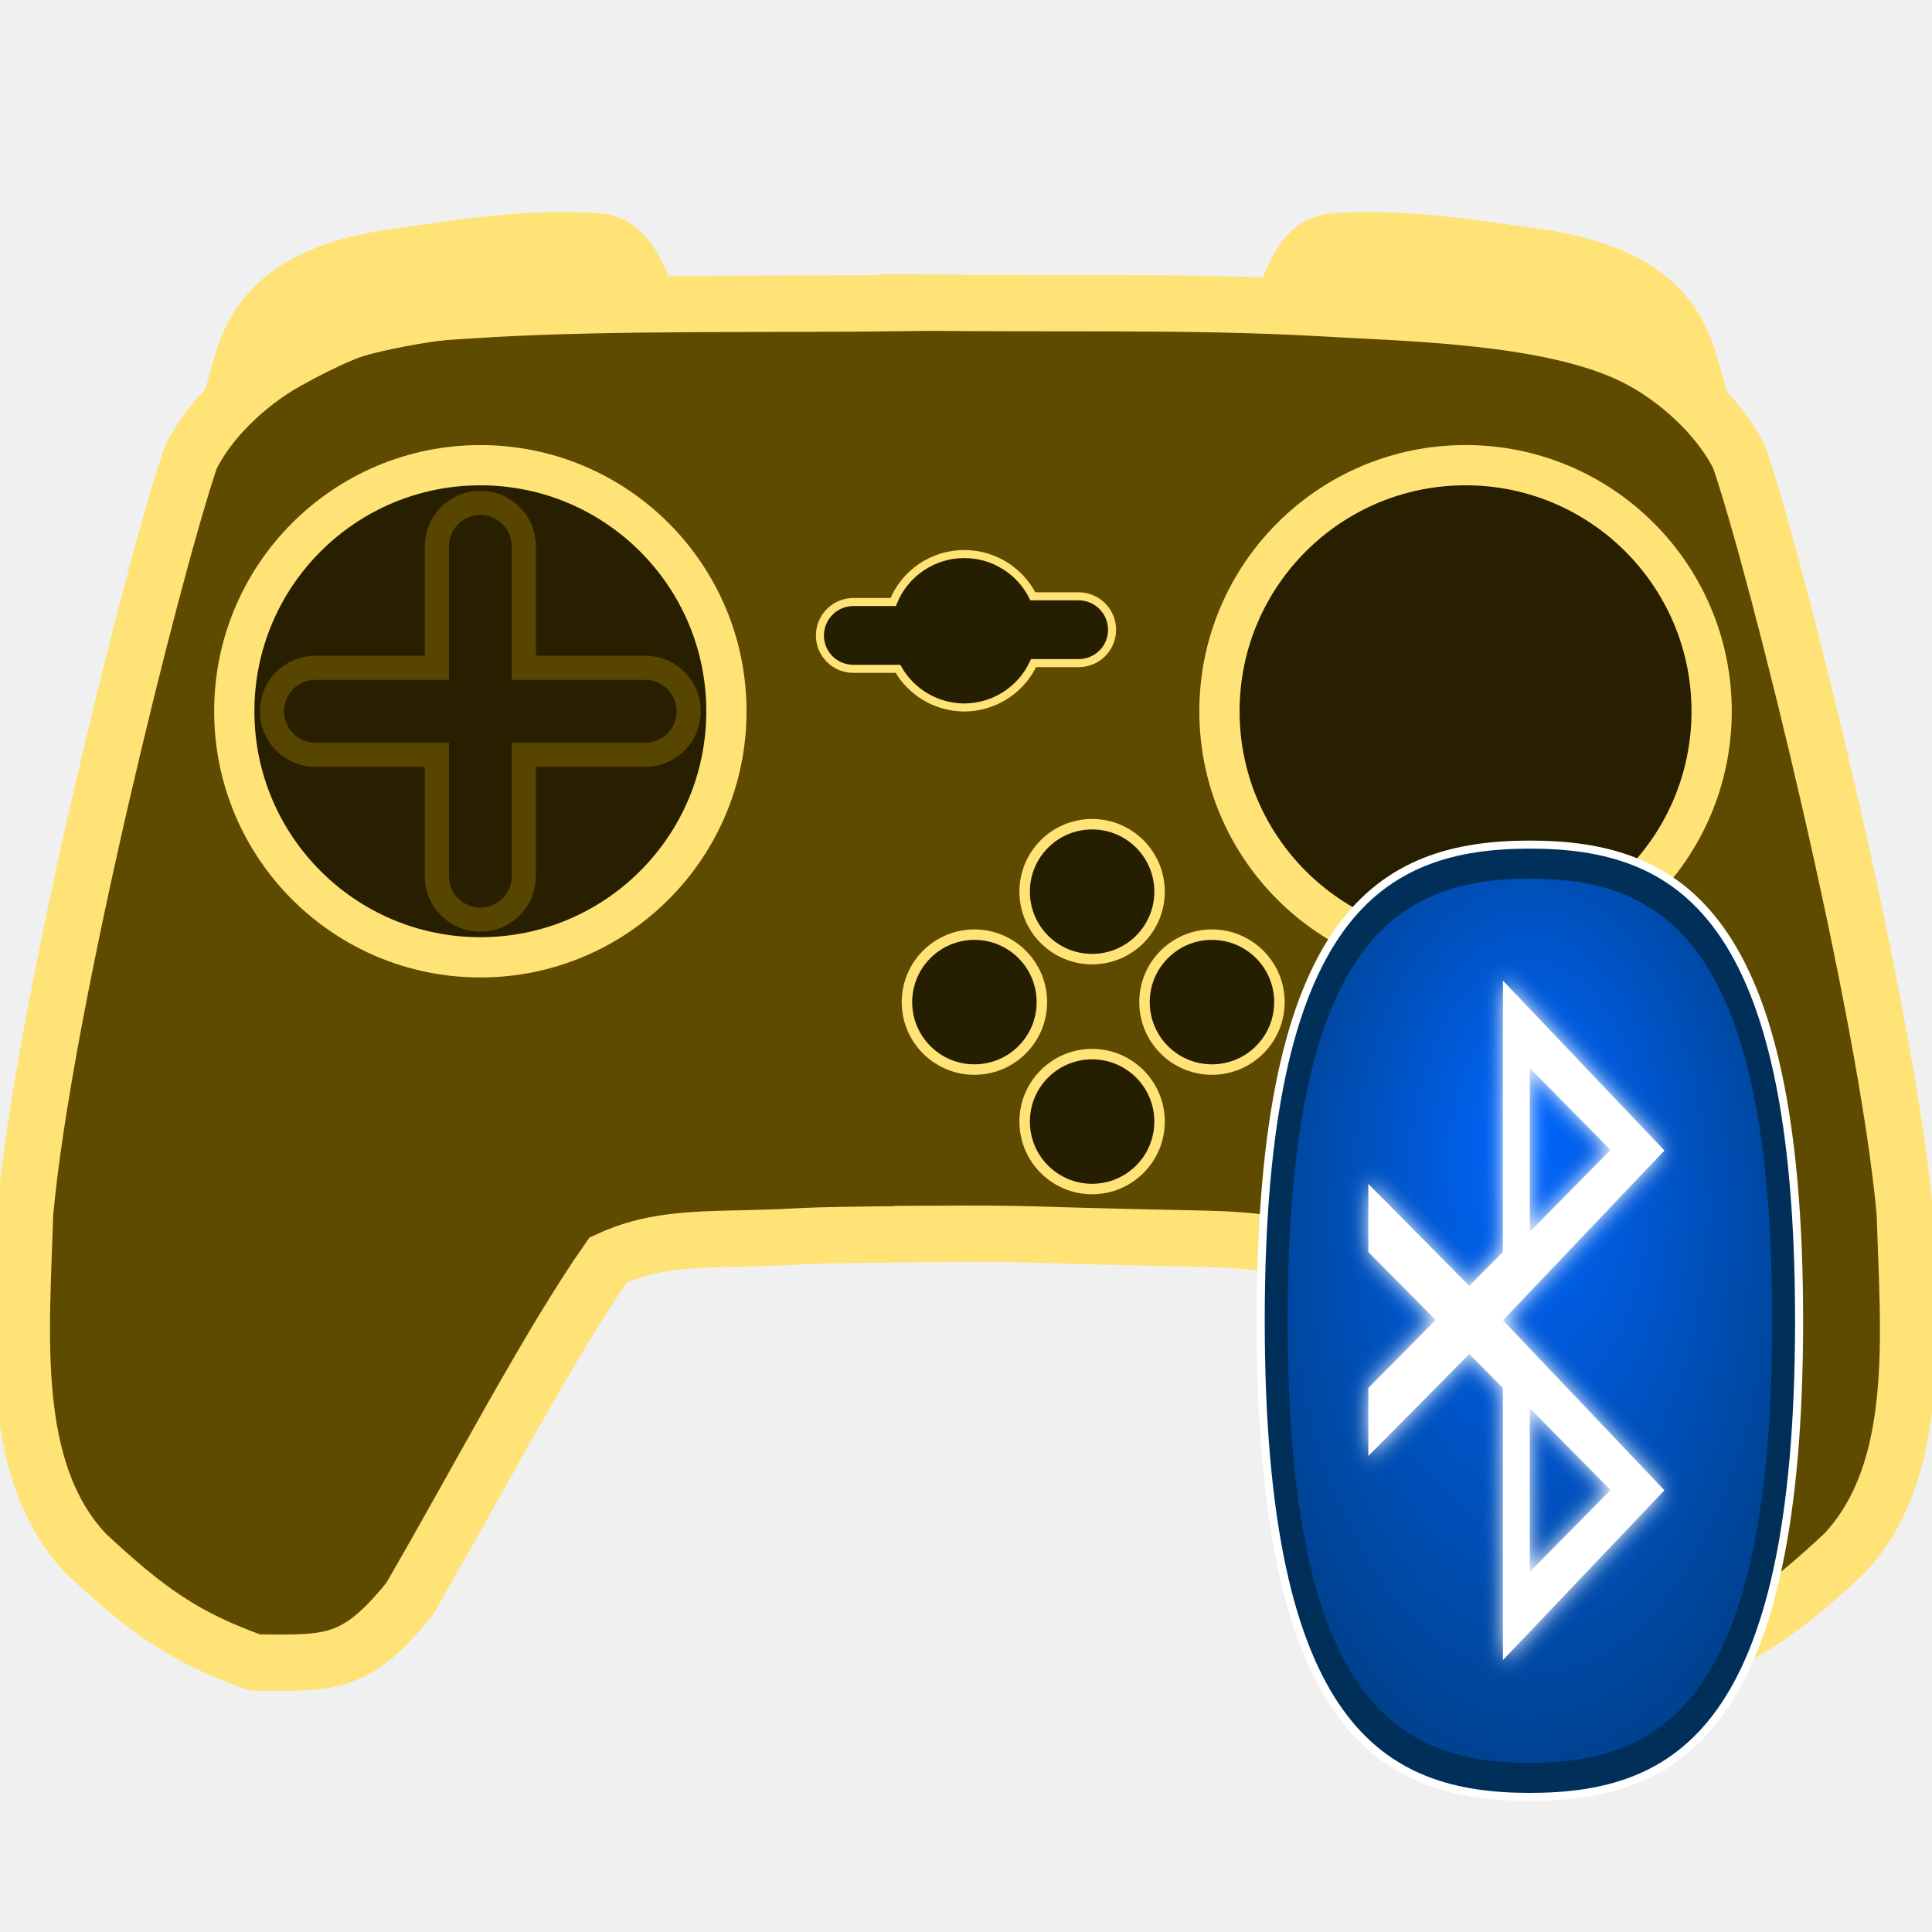
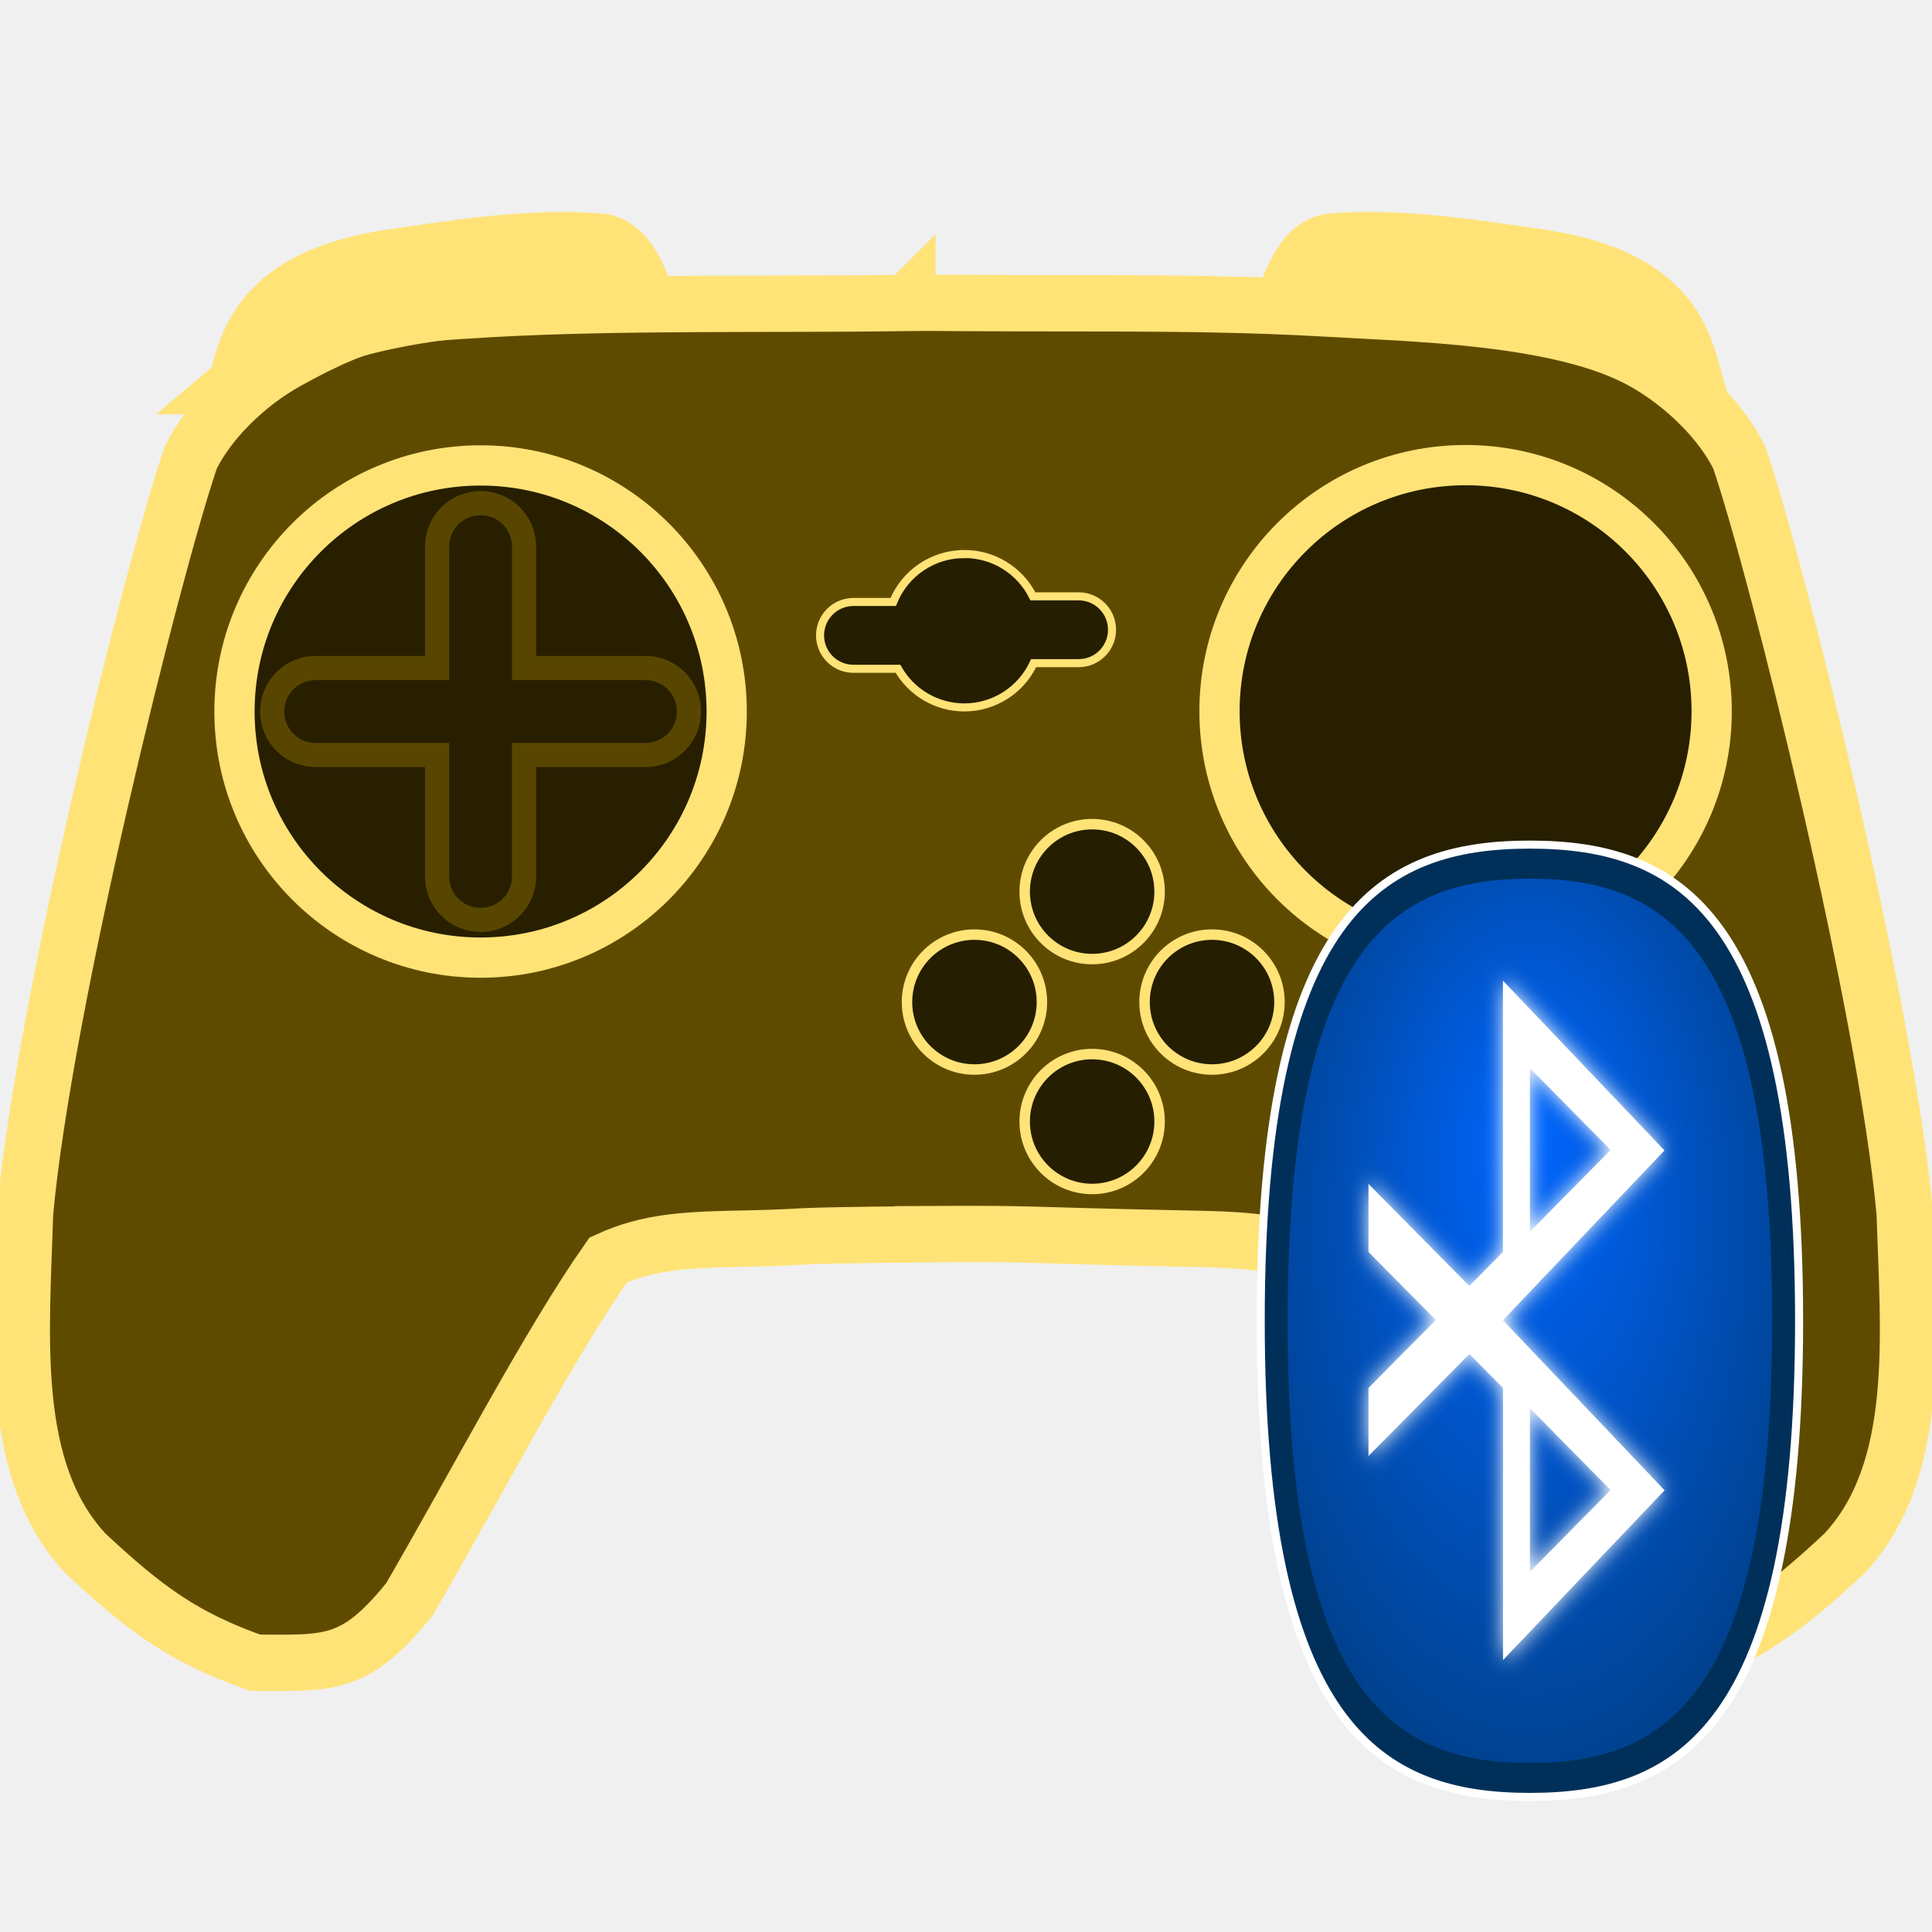
- <svg xmlns="http://www.w3.org/2000/svg" xmlns:xlink="http://www.w3.org/1999/xlink" height="24" id="svg2" version="1.1" viewBox="0 0 24 24" width="24">
-   <defs id="defs4">
-     <filter id="filter3798" style="color-interpolation-filters:sRGB">
-       <feGaussianBlur id="feGaussianBlur3800" result="result91" stdDeviation="5" />
-       <feComposite id="feComposite3802" in="SourceGraphic" in2="result91" operator="over" />
+ <svg xmlns="http://www.w3.org/2000/svg" xmlns:xlink="http://www.w3.org/1999/xlink" width="24" height="24">
+   <defs>
+     <radialGradient xlink:href="#a" id="b" cx="64" cy="64" r="36" fx="64" fy="54.988" gradientTransform="matrix(.14701 0 0 .26832 9.596 -.766)" gradientUnits="userSpaceOnUse" />
+     <linearGradient id="a">
+       <stop offset="0" style="stop-color:#06f;stop-opacity:1" />
+       <stop offset="1" style="stop-color:#06f;stop-opacity:0" />
+     </linearGradient>
+     <filter id="c">
+       <feGaussianBlur stdDeviation="1.347" />
    </filter>
-     <linearGradient id="linearGradient3759">
-       <stop id="stop3761" offset="0" style="stop-color:#ffffff;stop-opacity:1;" />
-       <stop id="stop3763" offset="1" style="stop-color:#ffffff;stop-opacity:0;" />
-     </linearGradient>
-     <filter id="filter4192" style="color-interpolation-filters:sRGB">
-       <feGaussianBlur id="feGaussianBlur4194" result="result91" stdDeviation="5" />
-       <feComposite id="feComposite4196" in="SourceGraphic" in2="result91" operator="over" />
-     </filter>
-     <filter id="filter3798-5" style="color-interpolation-filters:sRGB">
-       <feGaussianBlur id="feGaussianBlur3800-8" result="result91" stdDeviation="5" />
-       <feComposite id="feComposite3802-8" in="SourceGraphic" in2="result91" operator="over" />
-     </filter>
-     <filter id="filter3798-5-2" style="color-interpolation-filters:sRGB">
-       <feGaussianBlur id="feGaussianBlur3800-8-4" result="result91" stdDeviation="5" />
-       <feComposite id="feComposite3802-8-9" in="SourceGraphic" in2="result91" operator="over" />
-     </filter>
-     <linearGradient gradientTransform="rotate(90,-90.0007,50.0022)" gradientUnits="userSpaceOnUse" id="linearGradient5960" x1="-84.002" x2="-12.003" y1="-383.997" y2="-383.997">
-       <stop id="stop5962" offset="0" style="stop-color:#0081ec;stop-opacity:1;" />
-       <stop id="stop5964" offset="1" style="stop-color:#003871;stop-opacity:1;" />
-     </linearGradient>
-     <linearGradient id="linearGradient3336">
-       <stop id="stop3338" offset="0" style="stop-color:#0066ff;stop-opacity:1" />
-       <stop id="stop3340" offset="1" style="stop-color:#0066ff;stop-opacity:0" />
-     </linearGradient>
-     <radialGradient cx="64" cy="64" fx="64" fy="54.988" gradientTransform="matrix(0.1470142,0,0,0.2683224,9.595902,-0.7655667)" gradientUnits="userSpaceOnUse" id="radialGradient3153" r="36" xlink:href="#linearGradient3336" />
-     <filter id="filter3284">
-       <feGaussianBlur id="feGaussianBlur3286" stdDeviation="1.347" />
-     </filter>
-     <linearGradient id="linearGradient5919">
-       <stop id="stop5921" offset="0" style="stop-color:#ffffff;stop-opacity:1;" />
-       <stop id="stop6238" offset="0.5" style="stop-color:#78c9ff;stop-opacity:0.498;" />
-       <stop id="stop5923" offset="1" style="stop-color:#ffffff;stop-opacity:0;" />
-     </linearGradient>
  </defs>
-   <g id="layer1" style="display:inline" transform="translate(-240.2405,-784.6365)">
-     <path d="m 11.271,3.756 v 0.008 c -1.719,0.022 -3.573,-0.014 -5.158,0.074 -1.138,0.068 -1.517,0.077 -2.545,0.648 -0.523,0.291 -0.987,0.758 -1.201,1.203 -0.475,1.398 -1.824,6.82 -2.055,9.379 -0.047,1.507 -0.214,3.203 0.754,4.23 0.753,0.704 1.23,1.045 2.104,1.355 0.923,0.004 1.242,0.048 1.918,-0.791 0.827,-1.423 1.735,-3.168 2.467,-4.211 0.51,-0.235 0.98,-0.255 1.717,-0.268 0.935,-0.021 0.263,-0.036 2.189,-0.053 v -0.002 c 1.532,-0.008 1.011,0.009 3.242,0.055 0.737,0.013 1.207,0.033 1.717,0.268 0.732,1.042 1.639,2.788 2.467,4.211 0.676,0.839 0.995,0.795 1.918,0.791 0.874,-0.311 1.353,-0.652 2.105,-1.355 0.968,-1.028 0.799,-2.723 0.752,-4.23 -0.231,-2.559 -1.577,-7.981 -2.053,-9.379 -0.215,-0.445 -0.678,-0.913 -1.201,-1.203 -1.028,-0.571 -2.889,-0.592 -4.027,-0.66 -1.624,-0.091 -3.356,-0.044 -5.109,-0.07 z" id="path4166-6" style="stroke-linejoin:miter;stroke-opacity:1;fill-rule:evenodd;fill-opacity:1;stroke:#ffe377;stroke-linecap:butt;stroke-miterlimit:4;stroke-dasharray:none;stroke-width:0.7;fill:#5f4b00" transform="translate(240.2405,784.6365)" />
-     <circle cx="258.446" cy="793.472" id="RPAD" r="3.057" style="opacity:1;stroke-linejoin:miter;enable-background:accumulate;stroke-opacity:1;fill-opacity:1;color:#000000;fill-rule:evenodd;stroke-dashoffset:0;visibility:visible;stroke:#ffe377;stroke-linecap:butt;stroke-miterlimit:4;marker:none;stroke-dasharray:none;overflow:visible;stroke-width:0.5;display:inline;fill:#281f00" />
-     <path d="m 252.219,791.519 a 0.953,0.953 0 0 0 -0.883,0.596 h -0.494 c -0.23,0 -0.416,0.186 -0.416,0.416 0,0.23 0.186,0.414 0.416,0.414 h 0.553 a 0.953,0.953 0 0 0 0.824,0.48 0.953,0.953 0 0 0 0.861,-0.551 h 0.559 c 0.23,0 0.416,-0.184 0.416,-0.414 0,-0.23 -0.186,-0.416 -0.416,-0.416 h -0.568 a 0.953,0.953 0 0 0 -0.852,-0.525 z" id="C" style="opacity:1;stroke-linejoin:miter;enable-background:accumulate;stroke-opacity:1;fill-opacity:1;color:#000000;fill-rule:evenodd;stroke-dashoffset:0;visibility:visible;stroke:#ffe377;stroke-linecap:butt;stroke-miterlimit:4;marker:none;stroke-dasharray:none;overflow:visible;stroke-width:0.1;display:inline;fill:#261e00" />
-     <g id="LPAD" style="stroke-opacity:1;fill-opacity:1;stroke:#ffe377;stroke-dasharray:none;stroke-miterlimit:4;stroke-width:9.417;fill:#281f00" transform="matrix(0.05309377,0,0,0.05309377,228.9126,758.9833)">
-       <circle cx="325.744" cy="649.583" id="circle4232" r="57.573" style="opacity:1;stroke-linejoin:miter;enable-background:accumulate;stroke-opacity:1;fill-opacity:1;color:#000000;fill-rule:evenodd;stroke-dashoffset:0;visibility:visible;stroke:#ffe377;stroke-linecap:butt;stroke-miterlimit:4;marker:none;stroke-dasharray:none;overflow:visible;stroke-width:9.417;display:inline;fill:#281f00" />
-       <path d="m 325.744,600.833 c -5.639,0 -10.179,4.54 -10.179,10.179 v 28.394 h -28.393 c -5.639,0 -10.179,4.539 -10.179,10.178 0,5.639 4.54,10.179 10.179,10.179 h 28.393 v 28.394 c 0,5.639 4.54,10.178 10.179,10.178 5.639,0 10.179,-4.539 10.179,-10.178 v -28.394 h 28.393 c 5.639,0 10.179,-4.54 10.179,-10.179 0,-5.639 -4.54,-10.178 -10.179,-10.178 h -28.393 v -28.394 c 0,-5.639 -4.54,-10.179 -10.179,-10.179 z" id="rect4249" style="opacity:1;stroke-linejoin:miter;enable-background:accumulate;stroke-opacity:1;fill-opacity:1;color:#000000;fill-rule:evenodd;stroke-dashoffset:0;visibility:visible;stroke:#584600;stroke-linecap:butt;stroke-miterlimit:4;marker:none;stroke-dasharray:none;overflow:visible;stroke-width:5.65;display:inline;fill:#281f00" />
+   <g style="display:inline" transform="translate(-240.24 -784.637)">
+     <path d="M11.271 3.756v.008c-1.719.022-3.572-.015-5.158.074-1.138.068-1.516.077-2.545.648-.523.29-.986.759-1.2 1.203C1.891 7.088.542 12.51.311 15.07c-.046 1.506-.213 3.202.754 4.23.753.704 1.23 1.045 2.104 1.355.923.004 1.242.049 1.918-.79.827-1.424 1.735-3.17 2.467-4.212.51-.234.98-.254 1.716-.267.935-.02.263-.036 2.19-.053v-.002c1.532-.008 1.01.009 3.242.055.737.013 1.207.033 1.717.267.732 1.043 1.64 2.788 2.467 4.211.675.84.995.795 1.918.791.873-.31 1.352-.651 2.105-1.355.968-1.028.799-2.724.752-4.23-.23-2.56-1.577-7.981-2.053-9.38-.214-.444-.677-.912-1.2-1.203-1.03-.57-2.89-.591-4.028-.66-1.624-.09-3.356-.044-5.11-.07z" style="fill:#5f4b00;fill-opacity:1;fill-rule:evenodd;stroke:#ffe377;stroke-width:.7;stroke-linecap:butt;stroke-linejoin:miter;stroke-miterlimit:4;stroke-dasharray:none;stroke-opacity:1" transform="translate(240.24 784.637)" />
+     <circle cx="258.446" cy="793.472" r="3.057" style="color:#000;display:inline;overflow:visible;visibility:visible;opacity:1;fill:#281f00;fill-opacity:1;fill-rule:evenodd;stroke:#ffe377;stroke-width:.5;stroke-linecap:butt;stroke-linejoin:miter;stroke-miterlimit:4;stroke-dasharray:none;stroke-dashoffset:0;stroke-opacity:1;marker:none;enable-background:accumulate" />
+     <path d="M252.219 791.52a.95.95 0 0 0-.883.595h-.494a.415.415 0 1 0 0 .83h.553a.95.95 0 0 0 .824.48.95.95 0 0 0 .861-.55h.559a.415.415 0 1 0 0-.83h-.568a.95.95 0 0 0-.852-.526z" style="color:#000;display:inline;overflow:visible;visibility:visible;opacity:1;fill:#261e00;fill-opacity:1;fill-rule:evenodd;stroke:#ffe377;stroke-width:.1;stroke-linecap:butt;stroke-linejoin:miter;stroke-miterlimit:4;stroke-dasharray:none;stroke-dashoffset:0;stroke-opacity:1;marker:none;enable-background:accumulate" />
+     <g style="fill:#281f00;fill-opacity:1;stroke:#ffe377;stroke-width:9.417;stroke-miterlimit:4;stroke-dasharray:none;stroke-opacity:1" transform="translate(228.913 758.983)scale(.0531)">
+       <circle cx="325.744" cy="649.583" r="57.573" style="color:#000;display:inline;overflow:visible;visibility:visible;opacity:1;fill:#281f00;fill-opacity:1;fill-rule:evenodd;stroke:#ffe377;stroke-width:9.417;stroke-linecap:butt;stroke-linejoin:miter;stroke-miterlimit:4;stroke-dasharray:none;stroke-dashoffset:0;stroke-opacity:1;marker:none;enable-background:accumulate" />
+       <path d="M325.744 600.833a10.157 10.157 0 0 0-10.178 10.178v28.394h-28.393a10.156 10.156 0 0 0-10.179 10.178c0 5.639 4.54 10.178 10.18 10.178h28.392v28.394c0 5.639 4.54 10.178 10.178 10.178a10.156 10.156 0 0 0 10.18-10.178v-28.394h28.392c5.639 0 10.178-4.54 10.178-10.178 0-5.64-4.54-10.178-10.178-10.178h-28.393v-28.394c0-5.638-4.54-10.178-10.179-10.178z" style="color:#000;display:inline;overflow:visible;visibility:visible;opacity:1;fill:#281f00;fill-opacity:1;fill-rule:evenodd;stroke:#584600;stroke-width:5.65;stroke-linecap:butt;stroke-linejoin:miter;stroke-miterlimit:4;stroke-dasharray:none;stroke-dashoffset:0;stroke-opacity:1;marker:none;enable-background:accumulate" />
    </g>
-     <path d="m 261.278,789.411 c -0.136,-0.485 -0.26,-1.317 -1.939,-1.558 -0.697,-0.097 -1.657,-0.263 -2.555,-0.192 -0.334,0.04 -0.459,0.452 -0.546,0.642 1.632,0.104 3.837,0.087 5.04,1.108 z" id="RB" style="stroke-linejoin:miter;stroke-opacity:1;fill-rule:evenodd;fill-opacity:1;stroke:#ffe377;stroke-linecap:butt;stroke-miterlimit:4;stroke-dasharray:none;stroke-width:0.746;fill:#5c4900" />
-     <path LT="path4420-4" d="m 243.198,789.411 c 0.136,-0.485 0.26,-1.317 1.939,-1.558 0.697,-0.097 1.657,-0.263 2.555,-0.192 0.333,0.04 0.459,0.452 0.546,0.642 -1.632,0.104 -3.837,0.087 -5.04,1.108 z" id="LB" style="stroke-linejoin:miter;stroke-opacity:1;fill-rule:evenodd;fill-opacity:1;stroke:#ffe377;stroke-linecap:butt;stroke-miterlimit:4;stroke-dasharray:none;stroke-width:0.746;fill:#5c4900" />
-     <circle cx="253.807" cy="795.713" id="path4170-0" r="0.838" style="opacity:1;stroke-linejoin:miter;enable-background:accumulate;stroke-opacity:1;fill-opacity:1;color:#000000;fill-rule:evenodd;stroke-dashoffset:0;visibility:visible;stroke:#ffe377;stroke-linecap:butt;stroke-miterlimit:4;marker:none;stroke-dasharray:none;overflow:visible;stroke-width:0.13;display:inline;fill:#261e00" />
-     <circle cx="252.345" cy="797.085" id="path4170-0-8-4" r="0.838" style="opacity:1;stroke-linejoin:miter;enable-background:accumulate;stroke-opacity:1;fill-opacity:1;color:#000000;fill-rule:evenodd;stroke-dashoffset:0;visibility:visible;stroke:#ffe377;stroke-linecap:butt;stroke-miterlimit:4;marker:none;stroke-dasharray:none;overflow:visible;stroke-width:0.13;display:inline;fill:#261e00" />
-     <circle cx="253.807" cy="798.569" id="path4170-0-8" r="0.838" style="opacity:1;stroke-linejoin:miter;enable-background:accumulate;stroke-opacity:1;fill-opacity:1;color:#000000;fill-rule:evenodd;stroke-dashoffset:0;visibility:visible;stroke:#ffe377;stroke-linecap:butt;stroke-miterlimit:4;marker:none;stroke-dasharray:none;overflow:visible;stroke-width:0.13;display:inline;fill:#261e00" />
-     <circle cx="255.296" cy="797.085" id="path4170-0-8-4-6" r="0.838" style="opacity:1;stroke-linejoin:miter;enable-background:accumulate;stroke-opacity:1;fill-opacity:1;color:#000000;fill-rule:evenodd;stroke-dashoffset:0;visibility:visible;stroke:#ffe377;stroke-linecap:butt;stroke-miterlimit:4;marker:none;stroke-dasharray:none;overflow:visible;stroke-width:0.13;display:inline;fill:#261e00" />
-     <g id="g4196" transform="matrix(0.05309377,0,0,0.05309377,228.4217,758.2299)">
-       <path d="m 390.633,648.816 c -11.79,-4.487 -85.692,-15.798 -102.138,-17.144 -17.907,8.568 -28.074,22.583 -29.827,42.52 l 0.635,47.597 c -0.559,14.598 4.674,40.284 23.798,44.741 l 116.136,-13.327 c 12.126,-5.502 10.145,-8.915 6.346,-12.058 -10.815,-8.852 -23.79,-28.699 -23.164,-39.347 0.503,-14.433 1.575,-25.116 19.696,-38.587 4.019,-2.301 -1.131,-9.937 -11.482,-14.394 z" id="LGRIP" style="opacity:0;stroke-linejoin:miter;stroke-opacity:0.286;fill-rule:evenodd;fill-opacity:0.137;stroke:#000000;stroke-linecap:butt;stroke-width:7.108px;fill:#000000" />
-       <path d="m 504.506,648.816 c 11.79,-4.487 85.692,-15.798 102.138,-17.144 17.907,8.568 28.074,22.583 29.827,42.52 l -0.635,47.597 c 0.559,14.598 -4.674,40.284 -23.798,44.741 L 495.903,753.202 c -12.126,-5.502 -10.145,-8.915 -6.346,-12.058 10.815,-8.852 23.79,-28.699 23.164,-39.347 -0.503,-14.433 -1.575,-25.116 -19.696,-38.587 -4.019,-2.301 1.131,-9.937 11.482,-14.394 z" id="RGRIP" style="opacity:0;stroke-linejoin:miter;stroke-opacity:0.286;fill-rule:evenodd;fill-opacity:0.137;stroke:#000000;stroke-linecap:butt;stroke-width:7.108px;fill:#000000" />
-     </g>
+     <path d="M261.278 789.411c-.136-.485-.26-1.316-1.94-1.558-.696-.097-1.656-.264-2.554-.192-.334.04-.46.452-.546.642 1.632.104 3.837.087 5.04 1.108zm-18.08 0c.135-.485.26-1.316 1.939-1.558.697-.097 1.656-.264 2.555-.192.333.04.459.452.545.642-1.632.104-3.837.087-5.04 1.108z" style="fill:#5c4900;fill-opacity:1;fill-rule:evenodd;stroke:#ffe377;stroke-width:.746;stroke-linecap:butt;stroke-linejoin:miter;stroke-miterlimit:4;stroke-dasharray:none;stroke-opacity:1" />
+     <circle cx="253.807" cy="795.713" r=".838" style="color:#000;display:inline;overflow:visible;visibility:visible;opacity:1;fill:#261e00;fill-opacity:1;fill-rule:evenodd;stroke:#ffe377;stroke-width:.13;stroke-linecap:butt;stroke-linejoin:miter;stroke-miterlimit:4;stroke-dasharray:none;stroke-dashoffset:0;stroke-opacity:1;marker:none;enable-background:accumulate" />
+     <circle cx="252.345" cy="797.085" r=".838" style="color:#000;display:inline;overflow:visible;visibility:visible;opacity:1;fill:#261e00;fill-opacity:1;fill-rule:evenodd;stroke:#ffe377;stroke-width:.13;stroke-linecap:butt;stroke-linejoin:miter;stroke-miterlimit:4;stroke-dasharray:none;stroke-dashoffset:0;stroke-opacity:1;marker:none;enable-background:accumulate" />
+     <circle cx="253.807" cy="798.569" r=".838" style="color:#000;display:inline;overflow:visible;visibility:visible;opacity:1;fill:#261e00;fill-opacity:1;fill-rule:evenodd;stroke:#ffe377;stroke-width:.13;stroke-linecap:butt;stroke-linejoin:miter;stroke-miterlimit:4;stroke-dasharray:none;stroke-dashoffset:0;stroke-opacity:1;marker:none;enable-background:accumulate" />
+     <circle cx="255.296" cy="797.085" r=".838" style="color:#000;display:inline;overflow:visible;visibility:visible;opacity:1;fill:#261e00;fill-opacity:1;fill-rule:evenodd;stroke:#ffe377;stroke-width:.13;stroke-linecap:butt;stroke-linejoin:miter;stroke-miterlimit:4;stroke-dasharray:none;stroke-dashoffset:0;stroke-opacity:1;marker:none;enable-background:accumulate" />
  </g>
-   <g id="overlay">
-     <path d="m 22.349,16.407 c 0,5.07 -1.498,5.915 -3.344,5.915 -1.846,0 -3.344,-0.845 -3.344,-5.915 0,-5.07 1.498,-5.915 3.344,-5.915 1.846,0 3.344,0.845 3.344,5.915 z" id="path2160" style="fill:#003059;fill-opacity:1;stroke:#ffffff;stroke-width:0.1;stroke-linecap:round;stroke-linejoin:round;stroke-miterlimit:4;stroke-opacity:1;stroke-dasharray:none" />
-     <path d="m 22.014,16.407 c 0,4.708 -1.348,5.492 -3.009,5.492 -1.661,0 -3.009,-0.785 -3.009,-5.492 0,-4.708 1.348,-5.492 3.009,-5.492 1.661,0 3.009,0.785 3.009,5.492 z" id="path3143" style="fill:url(#radialGradient3153);fill-opacity:1;stroke:none;stroke-width:2;stroke-linecap:round;stroke-linejoin:round;stroke-miterlimit:4;stroke-opacity:1" />
-     <path d="m -2.75,-31.125 v 13.312 18.594 l -5,4 -15,-12 v 8 l 10,8 -10,8 v 8 l 15,-12 5,4 V 48.781 L 21.25,28.813 -2.75,8.813 21.25,-11.156 Z m 4,10.281 12,9.625 -12,9.625 z m 0,40 12,9.625 -12,9.625 z" id="path3238" style="fill:#ffffff;fill-opacity:1;fill-rule:evenodd;stroke:none;stroke-width:10.642px;stroke-linecap:butt;stroke-linejoin:miter;stroke-opacity:1;filter:url(#filter3284)" transform="matrix(0.0835925,0,0,0.1056244,18.90032,15.46965)" />
-     <path d="m 18.67,12.182 v 1.406 1.964 l -0.418,0.422 -1.254,-1.267 v 0.845 l 0.836,0.845 -0.836,0.845 v 0.845 l 1.254,-1.267 0.418,0.422 v 3.38 l 2.006,-2.109 -2.006,-2.112 2.006,-2.109 z m 0.334,1.086 1.003,1.017 -1.003,1.017 z m 0,4.225 1.003,1.017 -1.003,1.017 z" id="path3216" style="fill:#ffffff;fill-opacity:1;fill-rule:evenodd;stroke:none;stroke-width:1px;stroke-linecap:butt;stroke-linejoin:miter;stroke-opacity:1" />
-   </g>
+   <path d="M22.349 16.407c0 5.07-1.498 5.915-3.344 5.915s-3.344-.845-3.344-5.915 1.498-5.915 3.344-5.915 3.344.845 3.344 5.915" style="fill:#003059;fill-opacity:1;stroke:#fff;stroke-width:.1;stroke-linecap:round;stroke-linejoin:round;stroke-miterlimit:4;stroke-opacity:1;stroke-dasharray:none" />
+   <path d="M22.014 16.407c0 4.708-1.348 5.493-3.01 5.493-1.66 0-3.009-.785-3.009-5.493s1.349-5.492 3.01-5.492 3.01.784 3.01 5.492" style="fill:url(#b);fill-opacity:1;stroke:none;stroke-width:2;stroke-linecap:round;stroke-linejoin:round;stroke-miterlimit:4;stroke-opacity:1" />
+   <path d="M-2.75-31.125V.781l-5 4-15-12v8l10 8-10 8v8l15-12 5 4v32l24-19.968-24-20 24-19.97Zm4 10.281 12 9.625-12 9.625zm0 40 12 9.625-12 9.625z" style="fill:#fff;fill-opacity:1;fill-rule:evenodd;stroke:none;stroke-width:10.642px;stroke-linecap:butt;stroke-linejoin:miter;stroke-opacity:1;filter:url(#c)" transform="matrix(.0836 0 0 .10562 18.9 15.47)" />
+   <path d="M18.67 12.182v3.37l-.418.423L17 14.707v.845l.836.845-.836.845v.845l1.253-1.267.418.422v3.38l2.007-2.109L18.67 16.4l2.007-2.109zm.335 1.086 1.003 1.017-1.003 1.016zm0 4.225 1.003 1.017-1.003 1.016z" style="fill:#fff;fill-opacity:1;fill-rule:evenodd;stroke:none;stroke-width:1px;stroke-linecap:butt;stroke-linejoin:miter;stroke-opacity:1" />
</svg>
